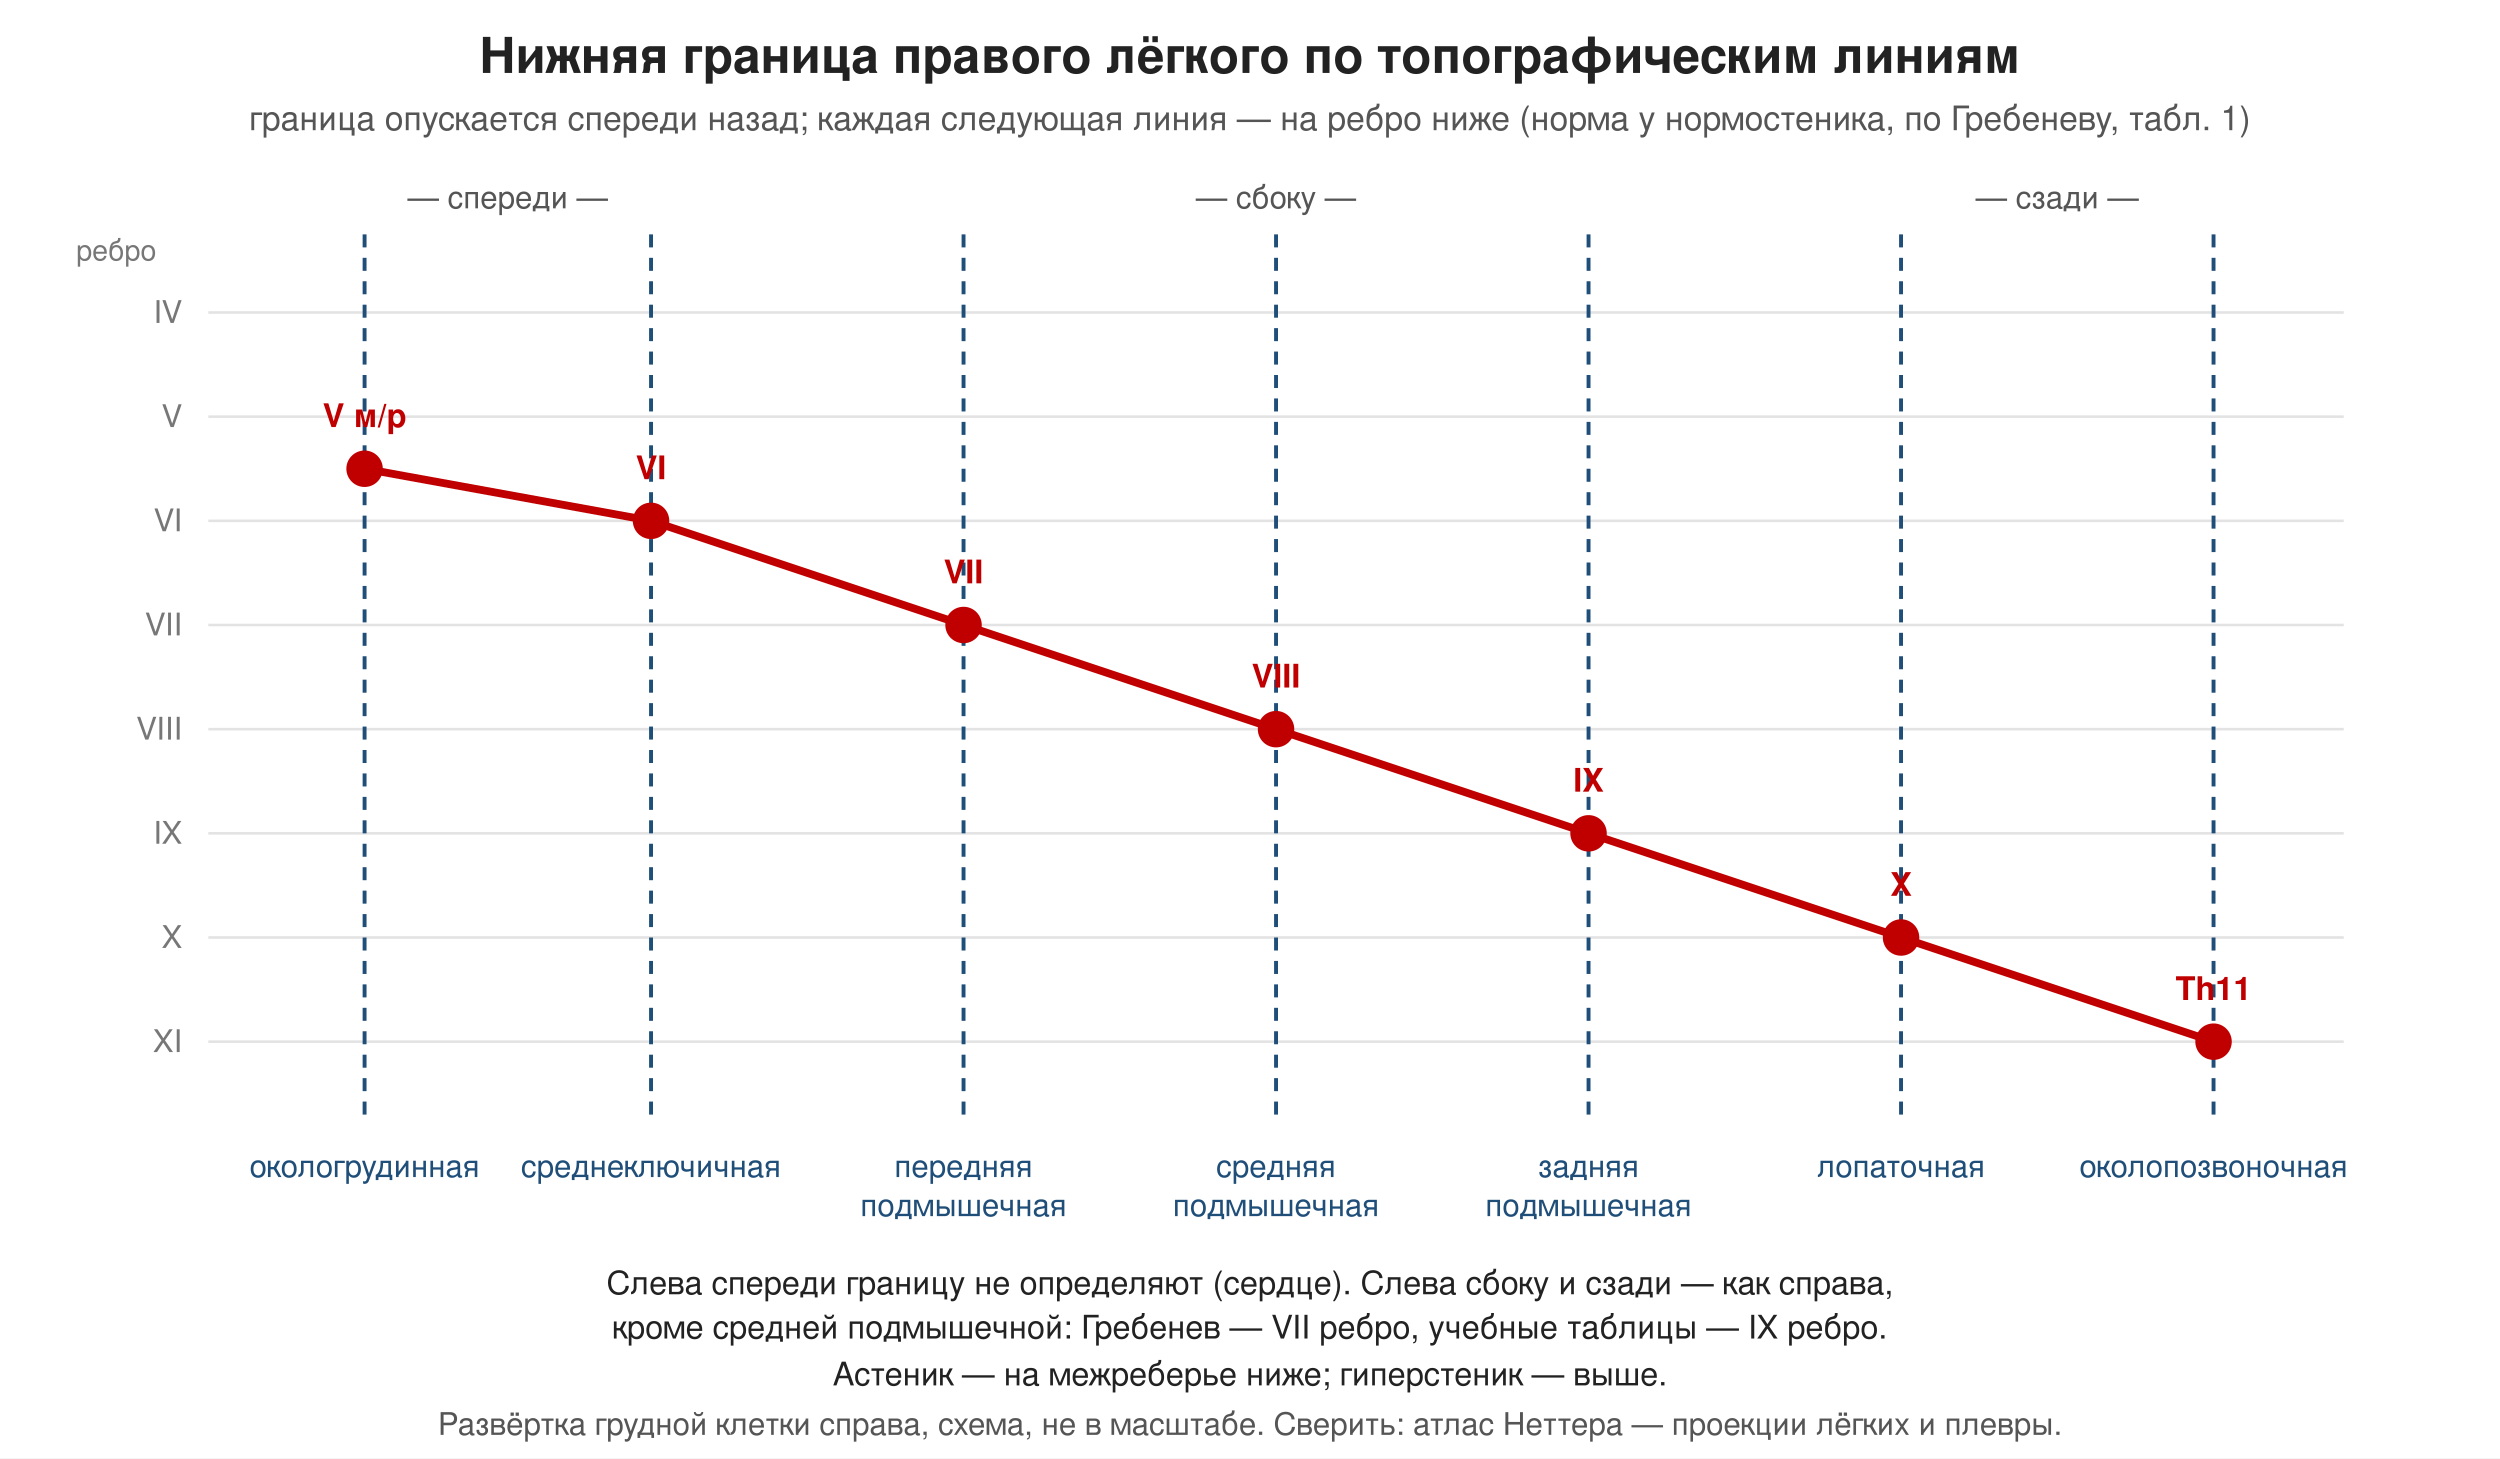
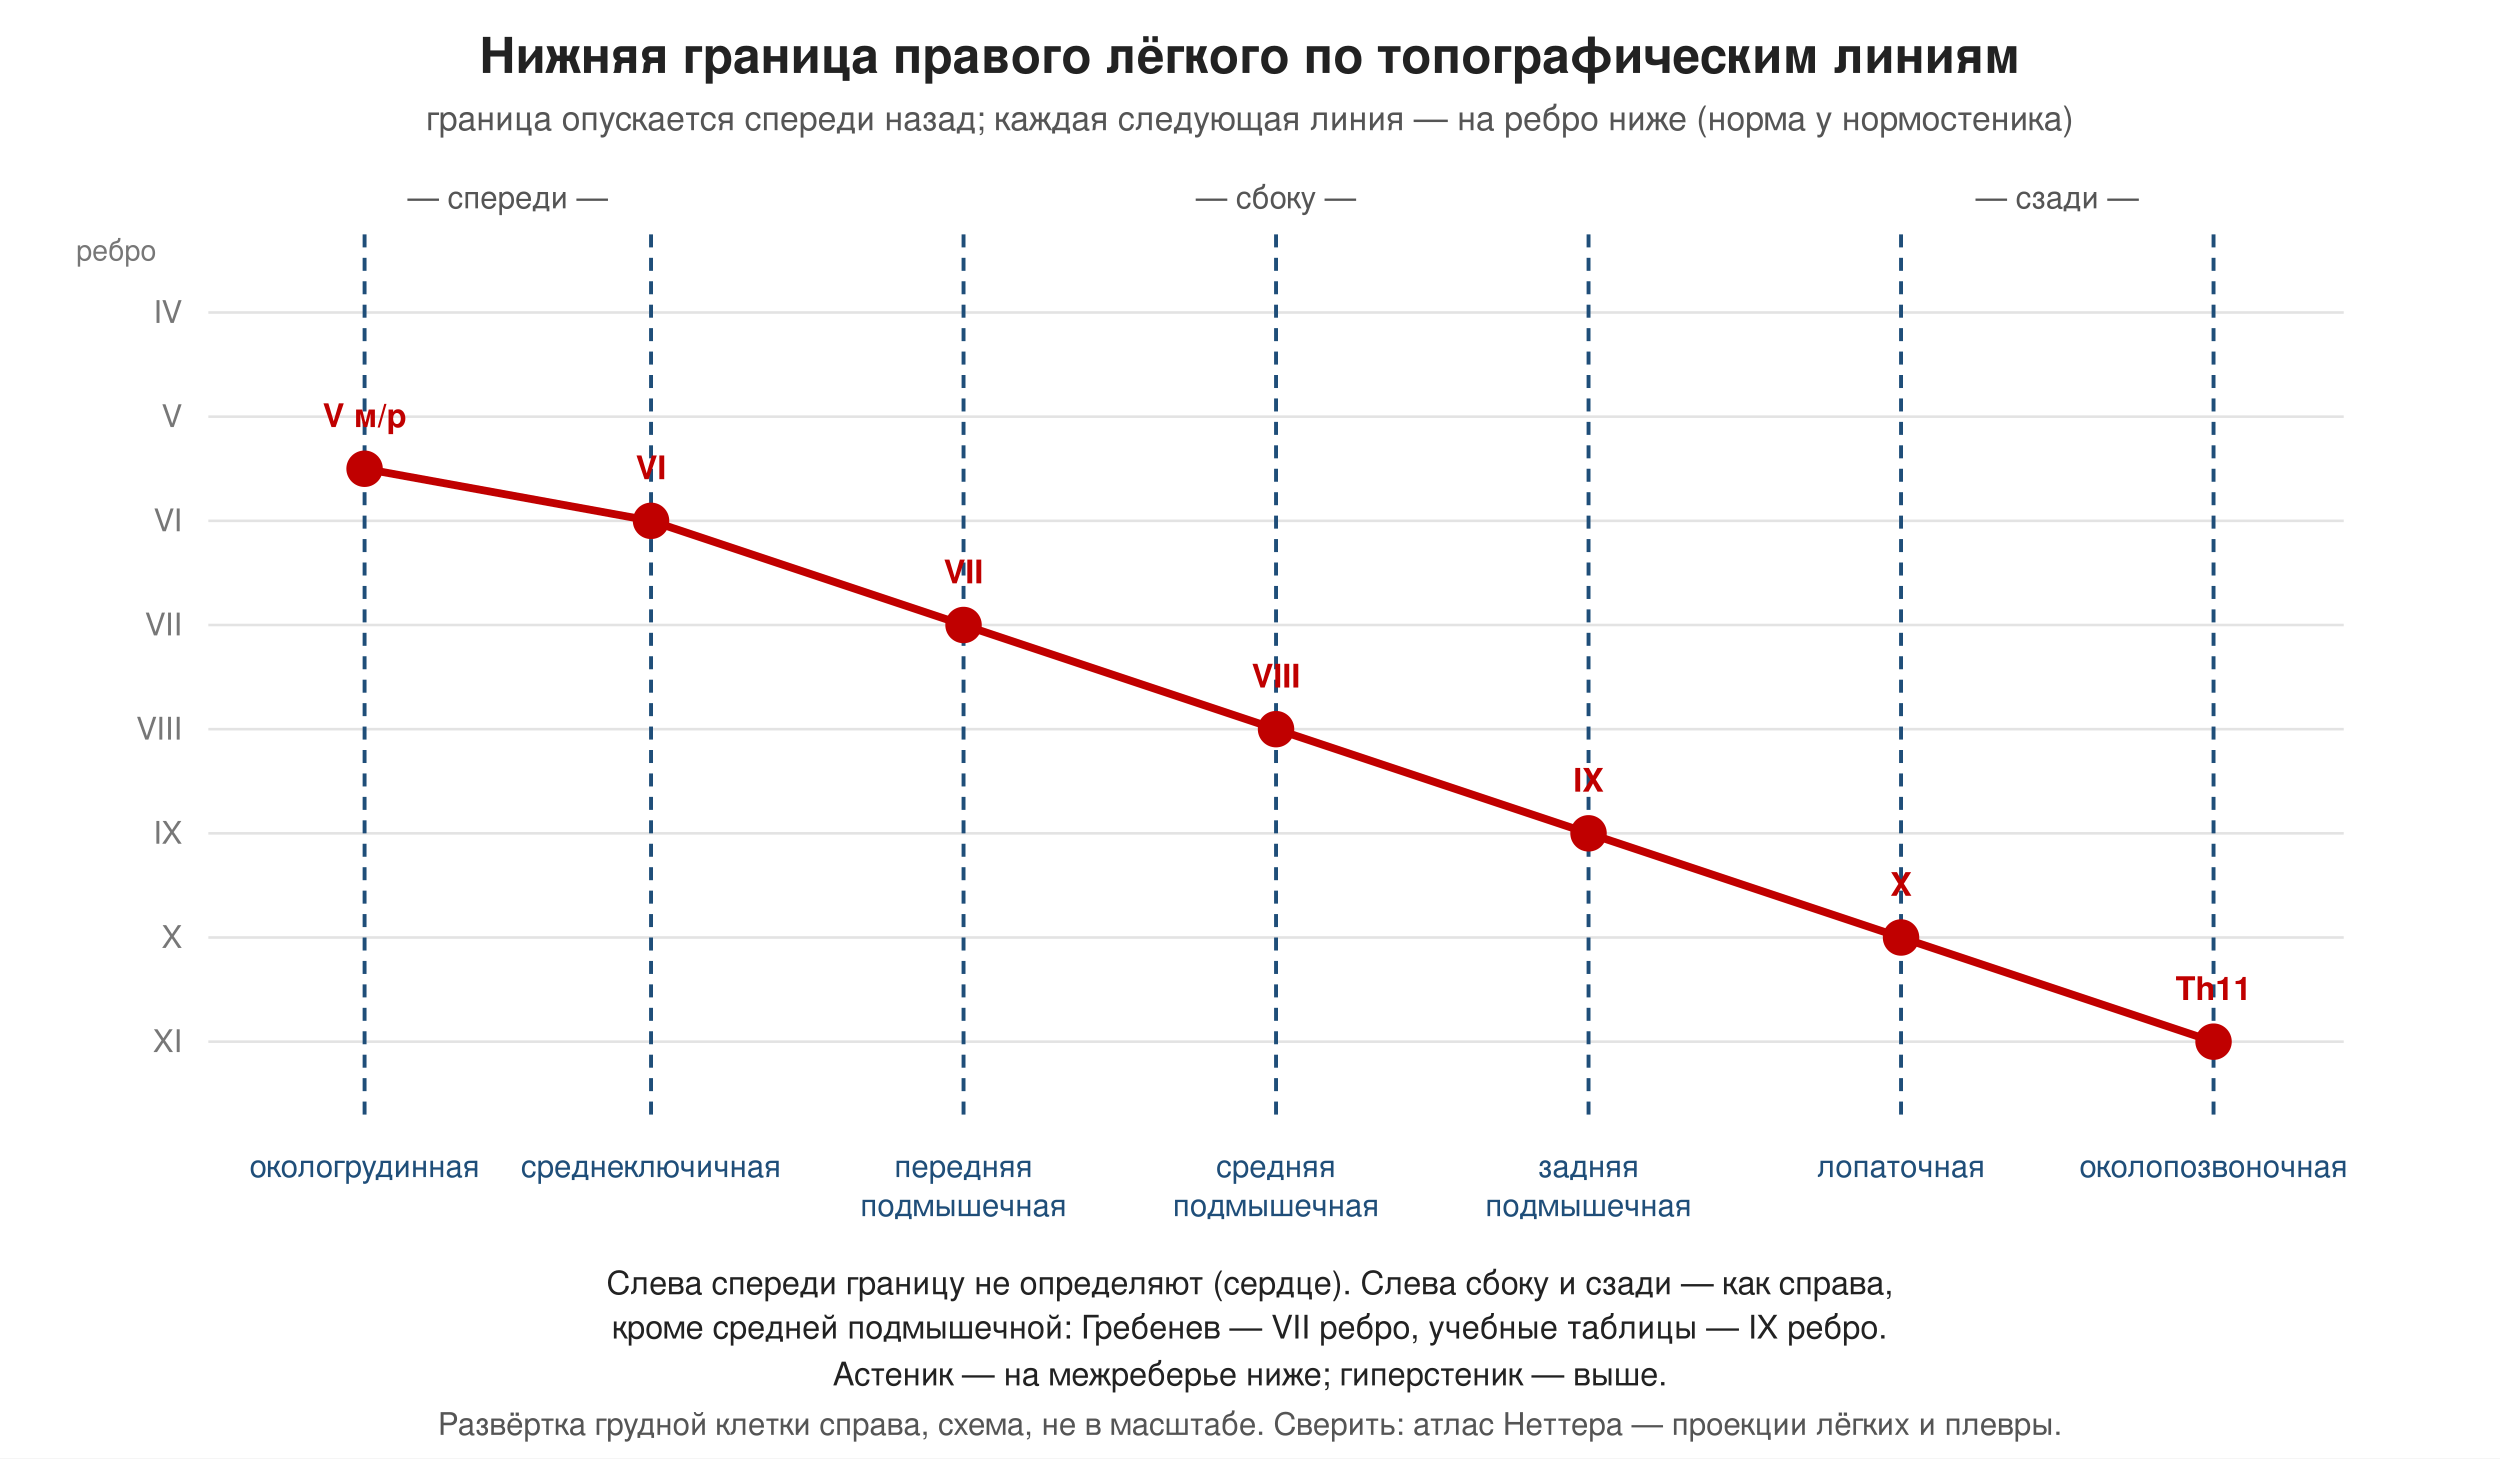
<svg xmlns="http://www.w3.org/2000/svg" viewBox="0 0 960 560" font-family="Helvetica, Arial, sans-serif">
  <rect width="960" height="560" fill="#ffffff" />
  <text x="480" y="28" text-anchor="middle" font-size="19" font-weight="bold" fill="#222">Нижняя граница правого лёгкого по топографическим линиям</text>
-   <text x="480" y="50" text-anchor="middle" font-size="13" fill="#555">граница опускается спереди назад; каждая следующая линия — на ребро ниже (норма у нормостеника, по Гребеневу, табл. 1)</text>
+   <text x="480" y="50" text-anchor="middle" font-size="13" fill="#555">граница опускается спереди назад; каждая следующая линия — на ребро ниже (норма у нормостеника)</text>
  <g font-size="12" fill="#777" text-anchor="end">
    <text x="70" y="124">IV</text>
    <text x="70" y="164">V</text>
    <text x="70" y="204">VI</text>
    <text x="70" y="244">VII</text>
    <text x="70" y="284">VIII</text>
    <text x="70" y="324">IX</text>
    <text x="70" y="364">X</text>
    <text x="70" y="404">XI</text>
  </g>
  <g stroke="#e3e3e3">
    <line x1="80" y1="120" x2="900" y2="120" />
    <line x1="80" y1="160" x2="900" y2="160" />
    <line x1="80" y1="200" x2="900" y2="200" />
    <line x1="80" y1="240" x2="900" y2="240" />
    <line x1="80" y1="280" x2="900" y2="280" />
    <line x1="80" y1="320" x2="900" y2="320" />
    <line x1="80" y1="360" x2="900" y2="360" />
    <line x1="80" y1="400" x2="900" y2="400" />
  </g>
  <text x="60" y="100" font-size="11" fill="#777" text-anchor="end">ребро</text>
  <g stroke="#1f4e79" stroke-width="1.5" stroke-dasharray="5,4">
    <line x1="140" y1="90" x2="140" y2="430" />
    <line x1="250" y1="90" x2="250" y2="430" />
    <line x1="370" y1="90" x2="370" y2="430" />
    <line x1="490" y1="90" x2="490" y2="430" />
    <line x1="610" y1="90" x2="610" y2="430" />
    <line x1="730" y1="90" x2="730" y2="430" />
    <line x1="850" y1="90" x2="850" y2="430" />
  </g>
  <polyline points="140,180 250,200 370,240 490,280 610,320 730,360 850,400" fill="none" stroke="#c00000" stroke-width="3" />
  <g fill="#c00000">
    <circle cx="140" cy="180" r="7" />
    <circle cx="250" cy="200" r="7" />
    <circle cx="370" cy="240" r="7" />
    <circle cx="490" cy="280" r="7" />
    <circle cx="610" cy="320" r="7" />
    <circle cx="730" cy="360" r="7" />
    <circle cx="850" cy="400" r="7" />
  </g>
  <g font-size="12.5" font-weight="bold" fill="#c00000" text-anchor="middle">
    <text x="140" y="164">V м/р</text>
    <text x="250" y="184">VI</text>
    <text x="370" y="224">VII</text>
    <text x="490" y="264">VIII</text>
    <text x="610" y="304">IX</text>
    <text x="730" y="344">X</text>
    <text x="850" y="384">Th11</text>
  </g>
  <g font-size="12" fill="#1f4e79" text-anchor="middle">
    <text x="140" y="452">окологрудинная</text>
    <text x="250" y="452">среднеключичная</text>
    <text x="370" y="452">передняя</text>
    <text x="370" y="467">подмышечная</text>
    <text x="490" y="452">средняя</text>
    <text x="490" y="467">подмышечная</text>
    <text x="610" y="452">задняя</text>
    <text x="610" y="467">подмышечная</text>
    <text x="730" y="452">лопаточная</text>
    <text x="850" y="452">околопозвоночная</text>
  </g>
  <g font-size="12" fill="#555" text-anchor="middle">
    <text x="195" y="80">— спереди —</text>
    <text x="490" y="80">— сбоку —</text>
    <text x="790" y="80">— сзади —</text>
  </g>
  <text x="480" y="497" text-anchor="middle" font-size="12.5" fill="#222">Слева спереди границу не определяют (сердце). Слева сбоку и сзади — как справа,</text>
  <text x="480" y="514" text-anchor="middle" font-size="12.5" fill="#222">кроме средней подмышечной: Гребенев — VII ребро, учебные таблицы — IX ребро.</text>
  <text x="480" y="532" text-anchor="middle" font-size="12.5" fill="#222">Астеник — на межреберье ниже; гиперстеник — выше.</text>
  <text x="480" y="551" text-anchor="middle" font-size="12" fill="#555">Развёртка грудной клетки справа, схема, не в масштабе. Сверить: атлас Неттера — проекции лёгких и плевры.</text>
</svg>
